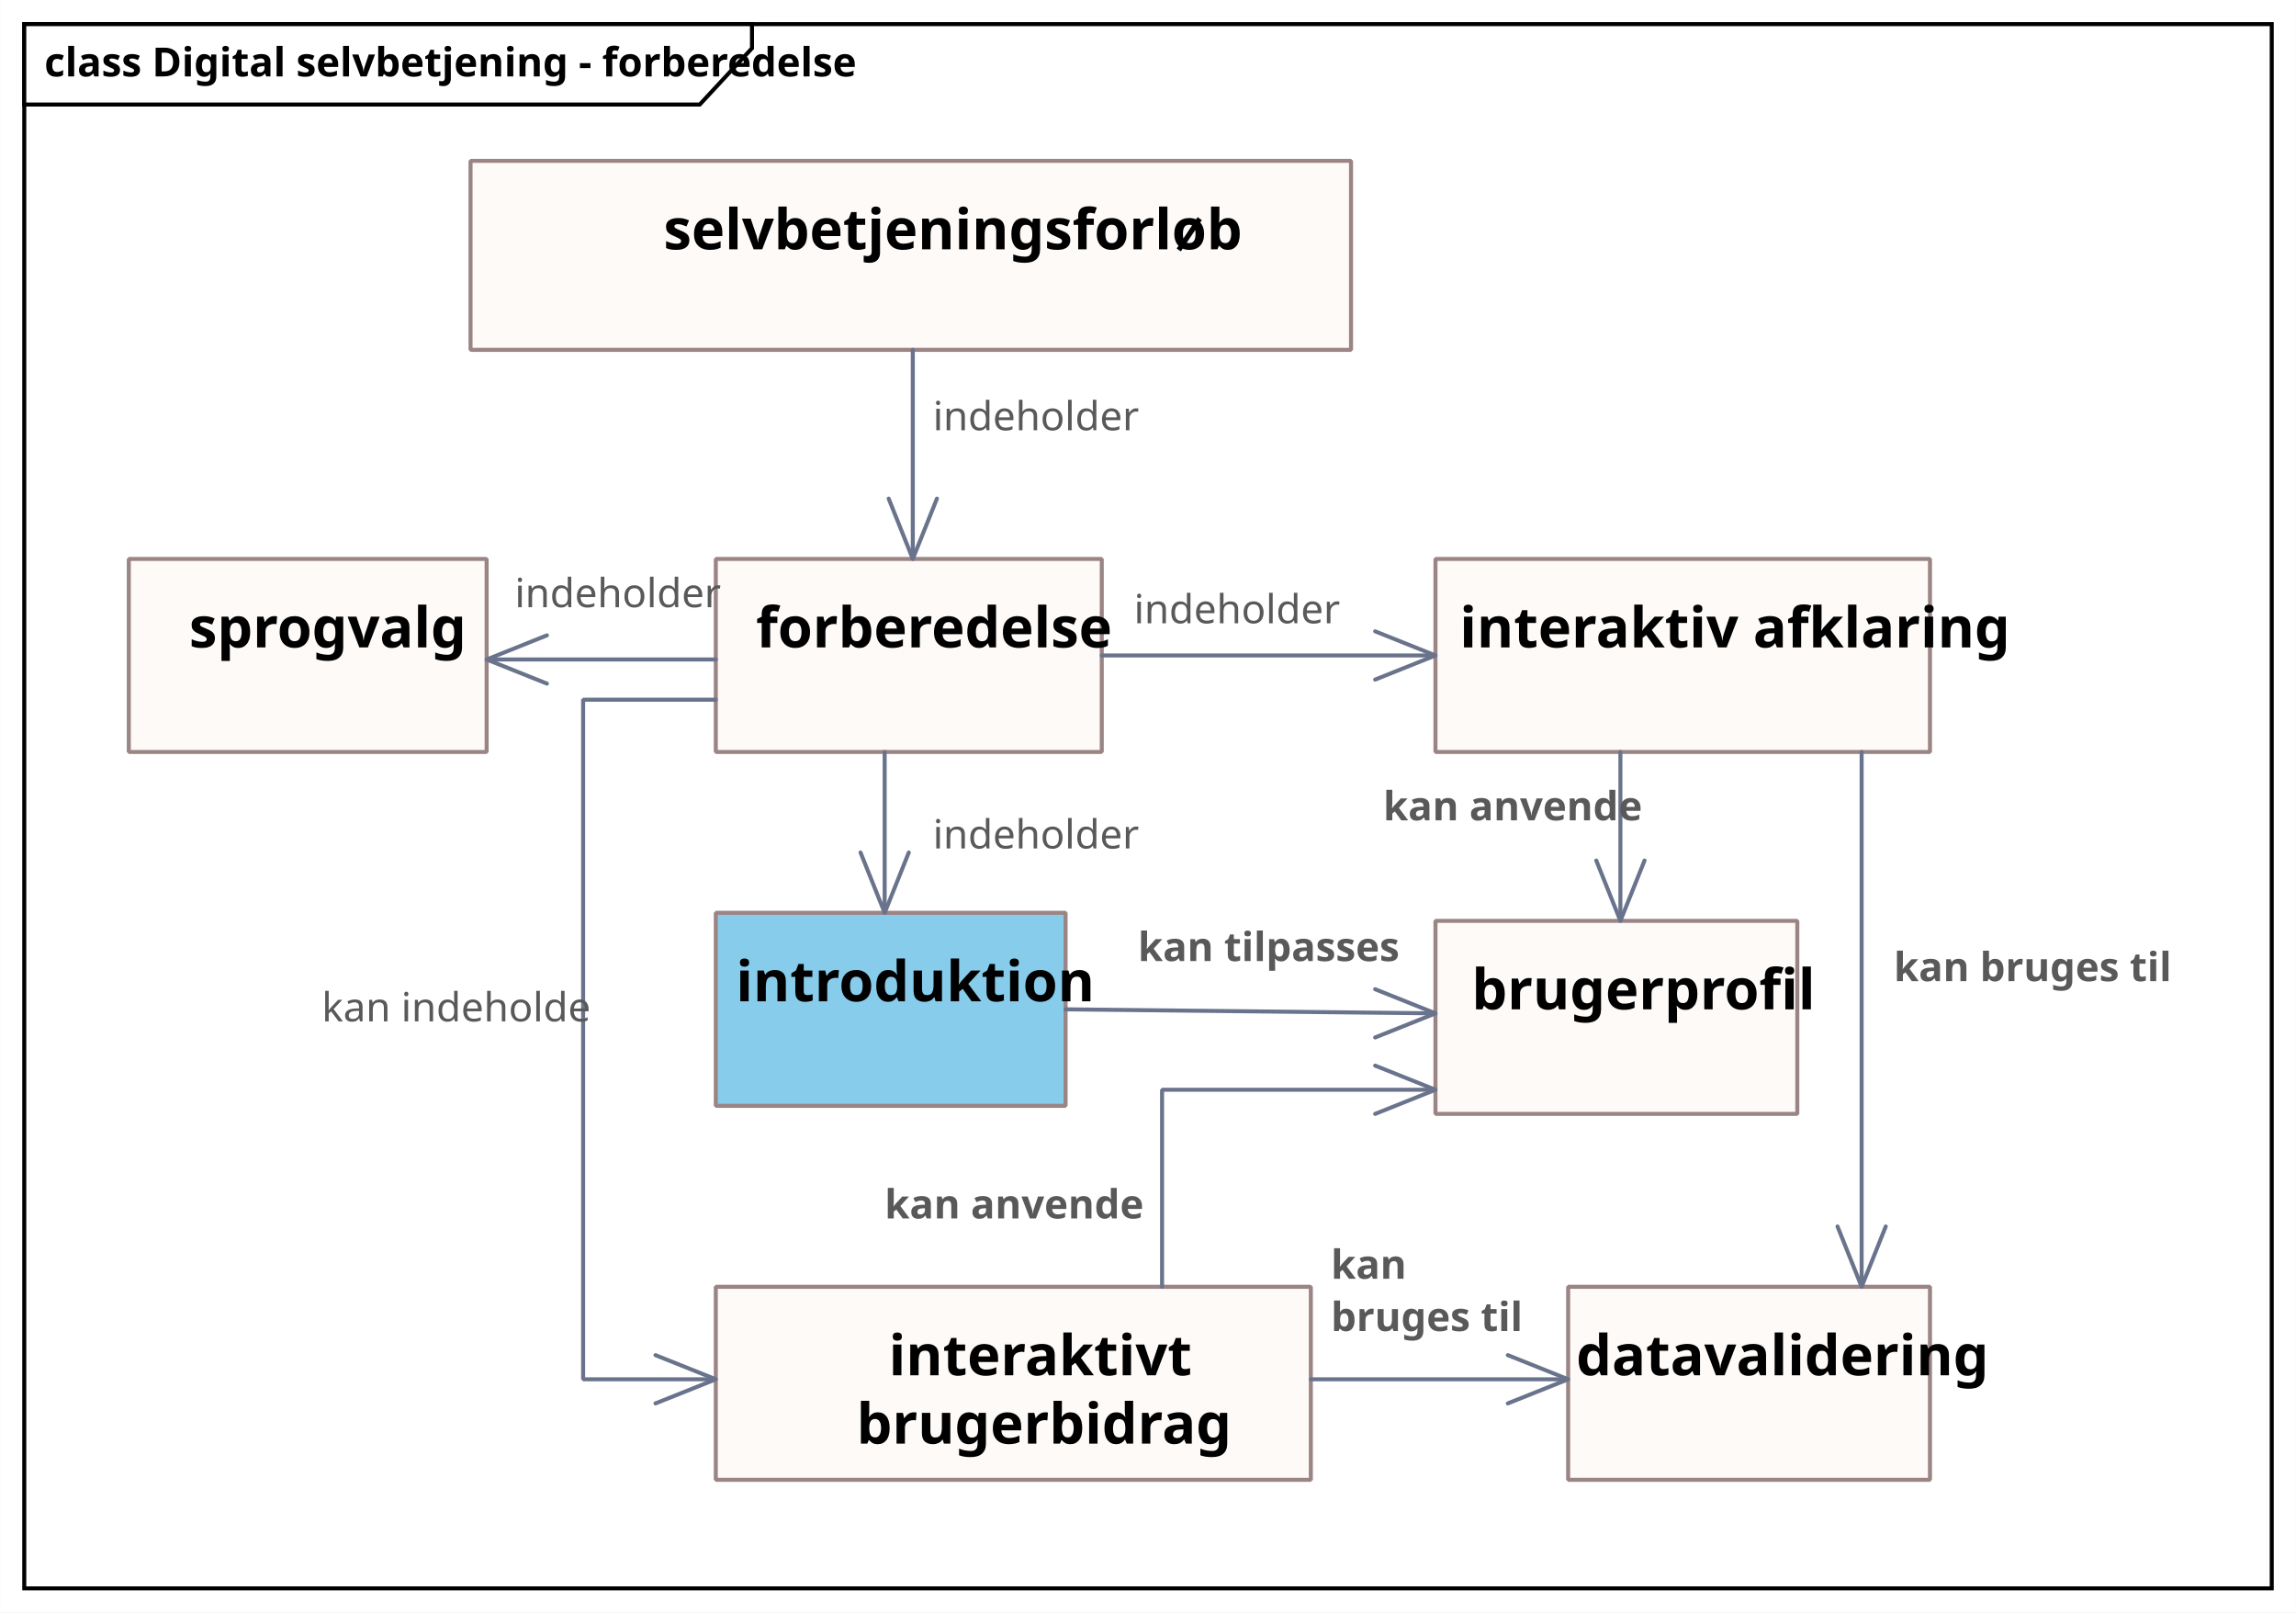
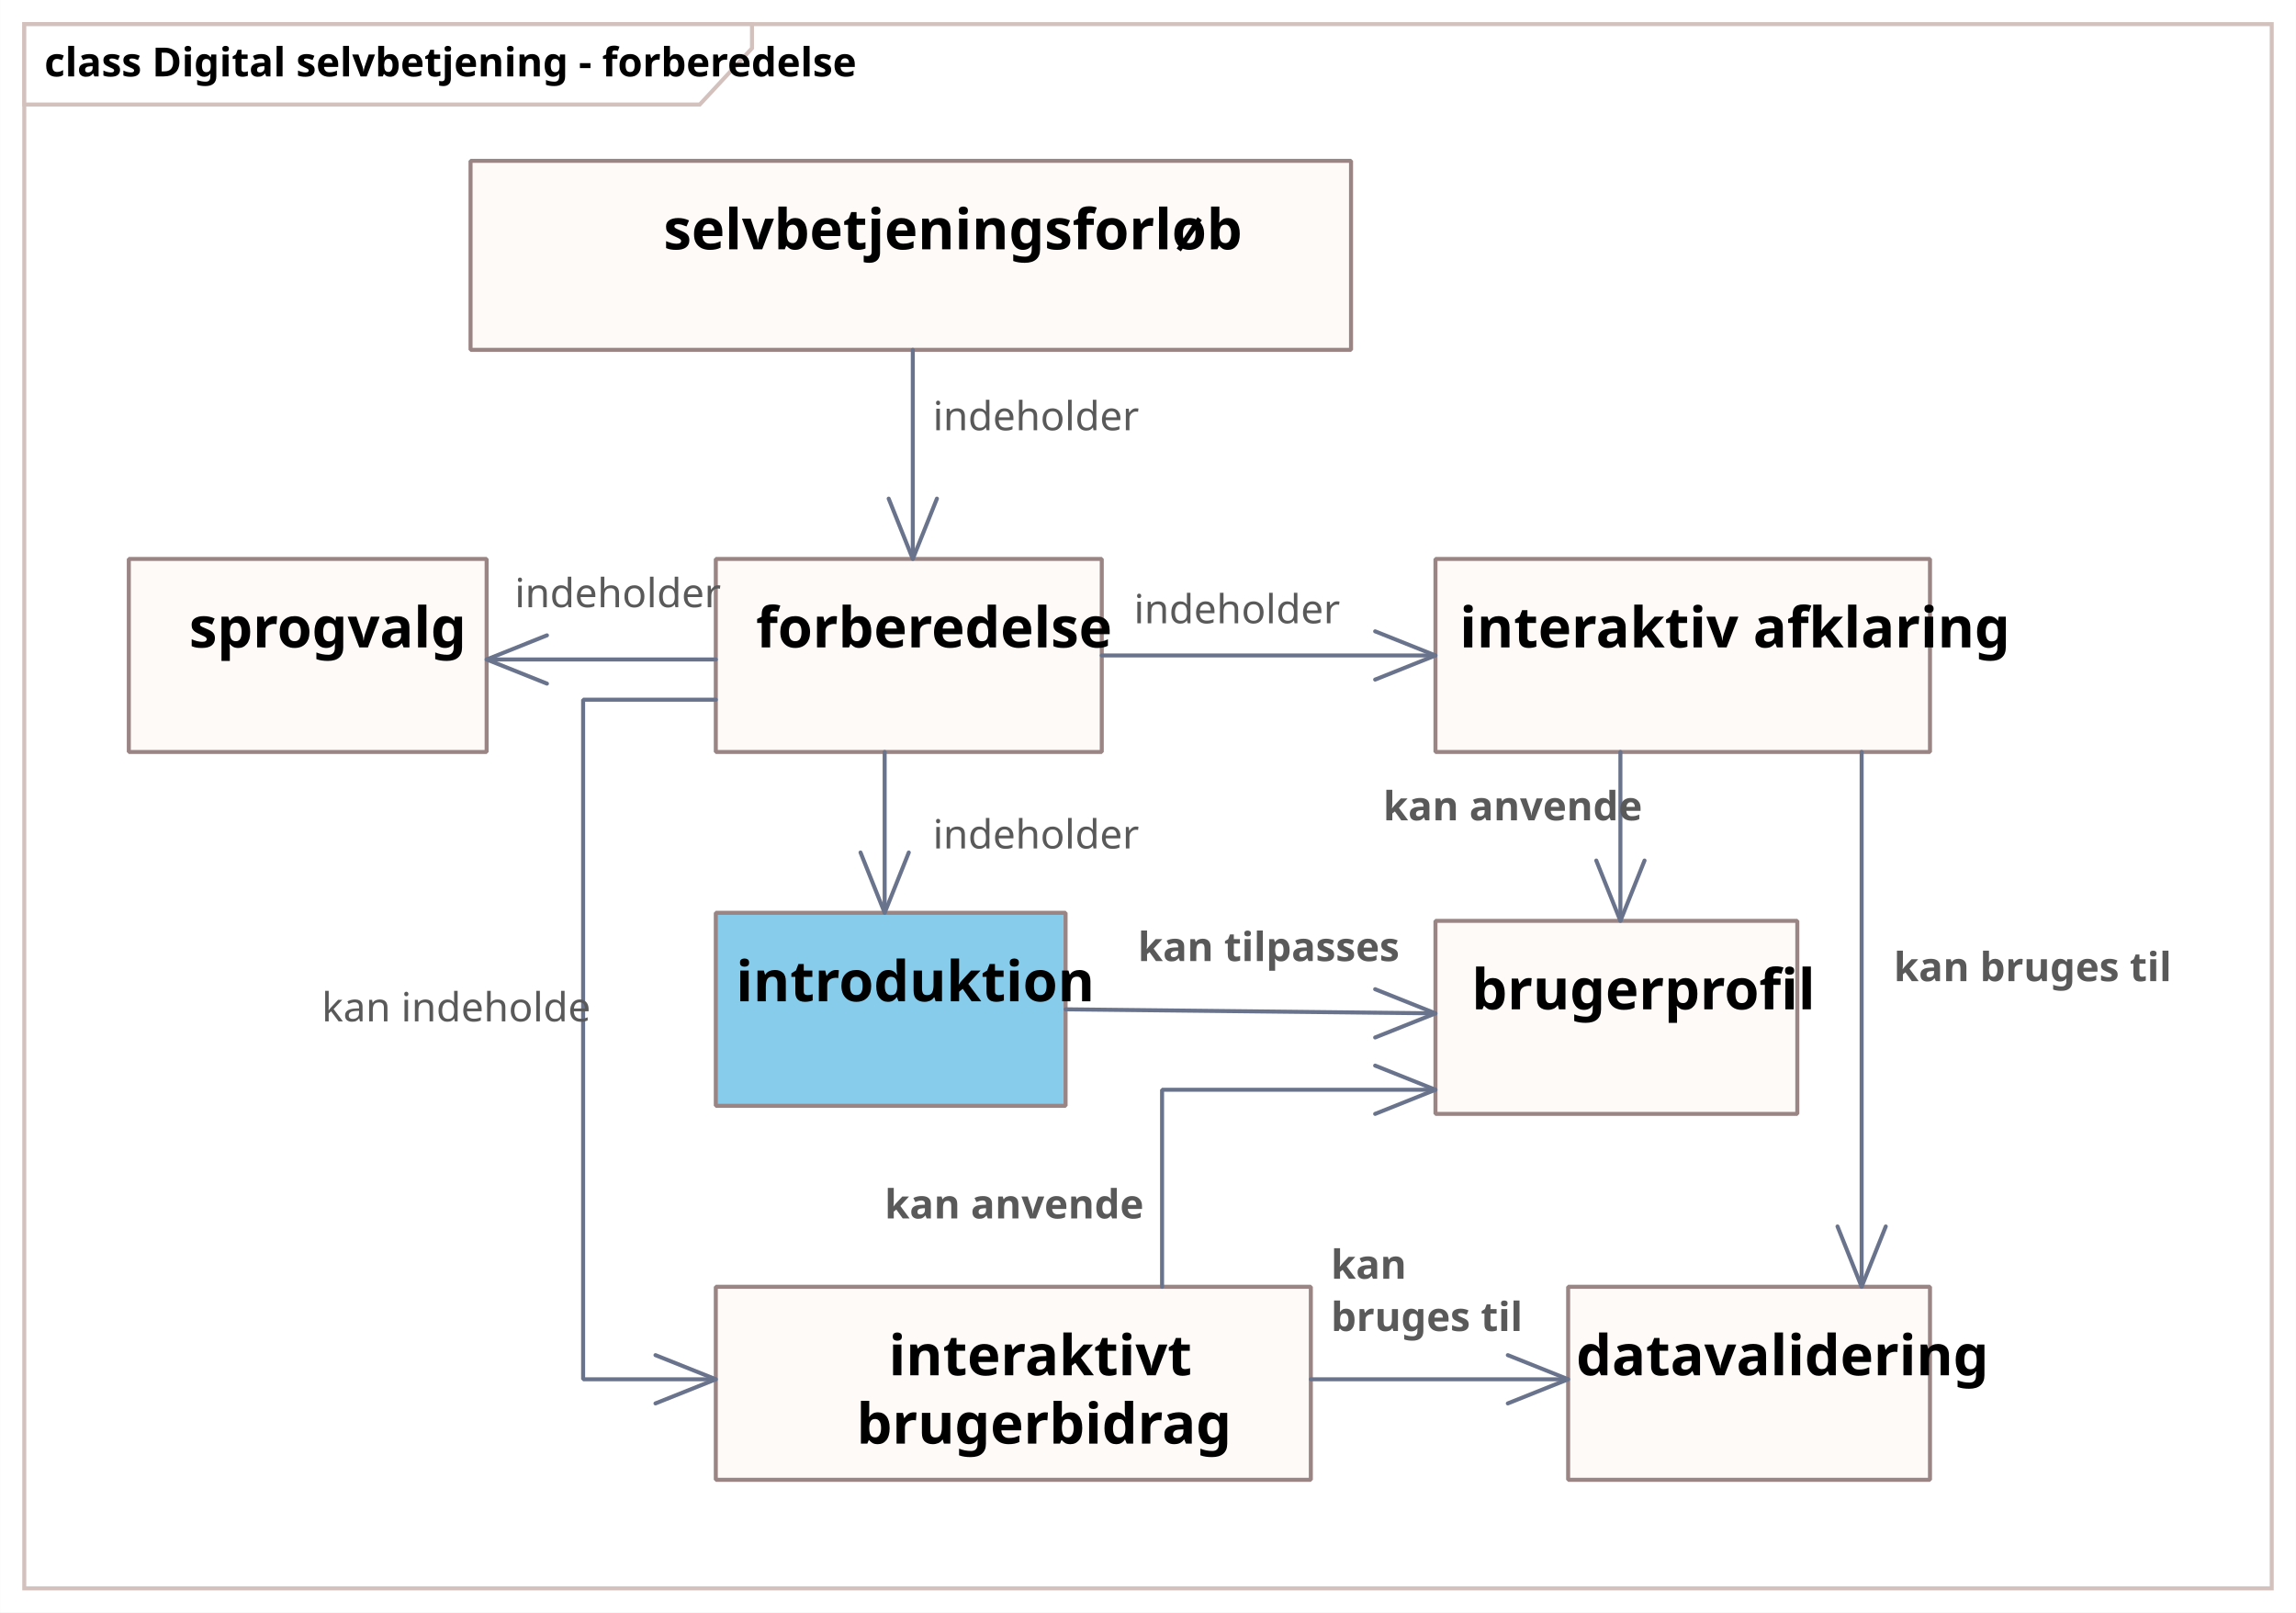
<svg xmlns="http://www.w3.org/2000/svg" width="15.11cm" height="10.61cm" viewBox="0 0 571 401">
  <g style="fill:#FFFFFF;fill-opacity:1.00;">
    <rect x="0" y="0" width="571" height="401" shape-rendering="auto" />
  </g>
-   <g style="stroke-width:1;stroke-linecap:square;stroke-linejoin:miter; fill:#000000;fill-opacity:0.00; stroke:#000000; stroke-opacity:1.00">
+   <g style="stroke-width:1;stroke-linecap:square;stroke-linejoin:miter; fill:#000000;fill-opacity:0.00; stroke:#D3C1BD; stroke-opacity:1.00">
    <path d="M 6 6 L 6 395 L 565 395 L 565 6 L 6 6" shape-rendering="auto" />
  </g>
-   <g style="stroke-width:1;stroke-linecap:square;stroke-linejoin:miter; fill:#FFFFFF;fill-opacity:1.00; stroke:#000000; stroke-opacity:1.00">
+   <g style="stroke-width:1;stroke-linecap:square;stroke-linejoin:miter; fill:#FFFFFF;fill-opacity:1.00; stroke:#D3C1BD; stroke-opacity:1.00">
    <polygon points="6 26 174 26 187 12 187 6 6 6 6 26" shape-rendering="auto" style="fill-rule:evenodd;" />
  </g>
  <g style="stroke-width:1;stroke-linecap:square;stroke-linejoin:miter; fill:#000000;fill-opacity:1.00; stroke:#000000; stroke-opacity:0.00">
    <text x="11.00" y="19.00" textLength="161" style="font-family:Calibri; font-weight:700; font-style:normal; font-size:10px; fill:#000000;fill-opacity:1.00; stroke:#000000; stroke-opacity:0.00 stroke-width:0; white-space: pre;" xml:space="preserve" transform="rotate(-0.00 11.00 19.00)">class Digital selvbetjening - forberedelse</text>
  </g>
  <g style="stroke-width:1;stroke-linecap:round;stroke-linejoin:bevel; fill:#FDFAF7;fill-opacity:1.00; stroke:#9A8484; stroke-opacity:1.00">
    <rect x="357" y="229" width="90" height="48" rx="0.00" shape-rendering="auto" />
  </g>
  <g style="stroke-width:1;stroke-linecap:round;stroke-linejoin:bevel; fill:#000000;fill-opacity:1.00; stroke:#000000; stroke-opacity:0.00">
    <text x="366.00" y="251.00" textLength="71" style="font-family:Calibri; font-weight:700; font-style:normal; font-size:14px; fill:#000000;fill-opacity:1.00; stroke:#000000; stroke-opacity:0.00 stroke-width:0; white-space: pre;" xml:space="preserve" transform="rotate(-0.00 366.00 251.00)">brugerprofil</text>
  </g>
  <g style="stroke-width:1;stroke-linecap:round;stroke-linejoin:bevel; fill:#FDFAF7;fill-opacity:1.00; stroke:#9A8484; stroke-opacity:1.00">
    <rect x="390" y="320" width="90" height="48" rx="0.00" shape-rendering="auto" />
  </g>
  <g style="stroke-width:1;stroke-linecap:round;stroke-linejoin:bevel; fill:#000000;fill-opacity:1.00; stroke:#000000; stroke-opacity:0.00">
    <text x="392.00" y="342.00" textLength="85" style="font-family:Calibri; font-weight:700; font-style:normal; font-size:14px; fill:#000000;fill-opacity:1.00; stroke:#000000; stroke-opacity:0.00 stroke-width:0; white-space: pre;" xml:space="preserve" transform="rotate(-0.00 392.00 342.00)">datavalidering</text>
  </g>
  <g style="stroke-width:1;stroke-linecap:round;stroke-linejoin:bevel; fill:#FDFAF7;fill-opacity:1.00; stroke:#9A8484; stroke-opacity:1.00">
    <rect x="178" y="139" width="96" height="48" rx="0.00" shape-rendering="auto" />
  </g>
  <g style="stroke-width:1;stroke-linecap:round;stroke-linejoin:bevel; fill:#000000;fill-opacity:1.00; stroke:#000000; stroke-opacity:0.00">
    <text x="188.00" y="161.00" textLength="75" style="font-family:Calibri; font-weight:700; font-style:normal; font-size:14px; fill:#000000;fill-opacity:1.00; stroke:#000000; stroke-opacity:0.00 stroke-width:0; white-space: pre;" xml:space="preserve" transform="rotate(-0.00 188.00 161.00)">forberedelse</text>
  </g>
  <g style="stroke-width:1;stroke-linecap:round;stroke-linejoin:bevel; fill:#FDFAF7;fill-opacity:1.00; stroke:#9A8484; stroke-opacity:1.00">
    <rect x="357" y="139" width="123" height="48" rx="0.00" shape-rendering="auto" />
  </g>
  <g style="stroke-width:1;stroke-linecap:round;stroke-linejoin:bevel; fill:#000000;fill-opacity:1.00; stroke:#000000; stroke-opacity:0.00">
    <text x="363.00" y="161.00" textLength="111" style="font-family:Calibri; font-weight:700; font-style:normal; font-size:14px; fill:#000000;fill-opacity:1.00; stroke:#000000; stroke-opacity:0.00 stroke-width:0; white-space: pre;" xml:space="preserve" transform="rotate(-0.00 363.00 161.00)">interaktiv afklaring</text>
  </g>
  <g style="stroke-width:1;stroke-linecap:round;stroke-linejoin:bevel; fill:#FDFAF7;fill-opacity:1.00; stroke:#9A8484; stroke-opacity:1.00">
    <rect x="178" y="320" width="148" height="48" rx="0.00" shape-rendering="auto" />
  </g>
  <g style="stroke-width:1;stroke-linecap:round;stroke-linejoin:bevel; fill:#000000;fill-opacity:1.00; stroke:#000000; stroke-opacity:0.00">
    <text x="221.00" y="342.00" textLength="62" style="font-family:Calibri; font-weight:700; font-style:normal; font-size:14px; fill:#000000;fill-opacity:1.00; stroke:#000000; stroke-opacity:0.00 stroke-width:0; white-space: pre;" xml:space="preserve" transform="rotate(-0.00 221.00 342.00)">interaktivt</text>
    <text x="213.00" y="359.00" textLength="78" style="font-family:Calibri; font-weight:700; font-style:normal; font-size:14px; fill:#000000;fill-opacity:1.00; stroke:#000000; stroke-opacity:0.00 stroke-width:0; white-space: pre;" xml:space="preserve" transform="rotate(-0.00 213.00 359.00)">brugerbidrag</text>
  </g>
  <g style="stroke-width:1;stroke-linecap:round;stroke-linejoin:bevel; fill:#87CDEB;fill-opacity:1.00; stroke:#9A8484; stroke-opacity:1.00">
    <rect x="178" y="227" width="87" height="48" rx="0.00" shape-rendering="auto" />
  </g>
  <g style="stroke-width:1;stroke-linecap:round;stroke-linejoin:bevel; fill:#000000;fill-opacity:1.00; stroke:#000000; stroke-opacity:0.00">
    <text x="183.00" y="249.00" textLength="76" style="font-family:Calibri; font-weight:700; font-style:normal; font-size:14px; fill:#000000;fill-opacity:1.00; stroke:#000000; stroke-opacity:0.00 stroke-width:0; white-space: pre;" xml:space="preserve" transform="rotate(-0.00 183.00 249.00)">introduktion</text>
  </g>
  <g style="stroke-width:1;stroke-linecap:round;stroke-linejoin:bevel; fill:#FDFAF7;fill-opacity:1.00; stroke:#9A8484; stroke-opacity:1.00">
    <rect x="117" y="40" width="219" height="47" rx="0.00" shape-rendering="auto" />
  </g>
  <g style="stroke-width:1;stroke-linecap:round;stroke-linejoin:bevel; fill:#000000;fill-opacity:1.00; stroke:#000000; stroke-opacity:0.00">
    <text x="165.00" y="62.00" textLength="122" style="font-family:Calibri; font-weight:700; font-style:normal; font-size:14px; fill:#000000;fill-opacity:1.00; stroke:#000000; stroke-opacity:0.00 stroke-width:0; white-space: pre;" xml:space="preserve" transform="rotate(-0.00 165.00 62.00)">selvbetjeningsforløb</text>
  </g>
  <g style="stroke-width:1;stroke-linecap:round;stroke-linejoin:bevel; fill:#FDFAF7;fill-opacity:1.00; stroke:#9A8484; stroke-opacity:1.00">
    <rect x="32" y="139" width="89" height="48" rx="0.00" shape-rendering="auto" />
  </g>
  <g style="stroke-width:1;stroke-linecap:round;stroke-linejoin:bevel; fill:#000000;fill-opacity:1.00; stroke:#000000; stroke-opacity:0.00">
    <text x="47.00" y="161.00" textLength="58" style="font-family:Calibri; font-weight:700; font-style:normal; font-size:14px; fill:#000000;fill-opacity:1.00; stroke:#000000; stroke-opacity:0.00 stroke-width:0; white-space: pre;" xml:space="preserve" transform="rotate(-0.00 47.00 161.00)">sprogvalg</text>
  </g>
  <g style="stroke-width:1;stroke-linecap:round;stroke-linejoin:bevel; fill:#000000;fill-opacity:0.00; stroke:#69738C; stroke-opacity:1.00">
    <path d="M 178 164 L 121 164" shape-rendering="auto" />
    <path d="M 136 158 L 121 164 L 136 170" shape-rendering="auto" />
    <path d="M 220 187 L 220 227" shape-rendering="auto" />
    <path d="M 214 212 L 220 227 L 226 212" shape-rendering="auto" />
    <path d="M 274 163 L 357 163" shape-rendering="auto" />
    <path d="M 342 169 L 357 163 L 342 157" shape-rendering="auto" />
    <path d="M 178 174 L 145 174 L 145 343 L 178 343" shape-rendering="auto" />
    <path d="M 163 349 L 178 343 L 163 337" shape-rendering="auto" />
    <path d="M 463 187 L 463 320" shape-rendering="auto" />
    <path d="M 457 305 L 463 320 L 469 305" shape-rendering="auto" />
    <path d="M 403 187 L 403 229" shape-rendering="auto" />
    <path d="M 397 214 L 403 229 L 409 214" shape-rendering="auto" />
    <path d="M 289 320 L 289 271 L 357 271" shape-rendering="auto" />
    <path d="M 342 277 L 357 271 L 342 265" shape-rendering="auto" />
    <path d="M 326 343 L 390 343" shape-rendering="auto" />
    <path d="M 375 349 L 390 343 L 375 337" shape-rendering="auto" />
    <path d="M 265 251 L 357 252" shape-rendering="auto" />
    <path d="M 342 258 L 357 252 L 342 246" shape-rendering="auto" />
    <path d="M 227 87 L 227 139" shape-rendering="auto" />
    <path d="M 221 124 L 227 139 L 233 124" shape-rendering="auto" />
  </g>
  <g style="stroke-width:1;stroke-linecap:round;stroke-linejoin:bevel; fill:#595959;fill-opacity:1.00; stroke:#000000; stroke-opacity:0.00">
    <text x="344.00" y="204.00" textLength="52" style="font-family:Calibri; font-weight:700; font-style:normal; font-size:10px; fill:#595959;fill-opacity:1.00; stroke:#000000; stroke-opacity:0.00 stroke-width:0; white-space: pre;" xml:space="preserve" transform="rotate(-0.00 344.00 204.00)">kan anvende</text>
    <text x="331.00" y="318.00" textLength="15" style="font-family:Calibri; font-weight:700; font-style:normal; font-size:10px; fill:#595959;fill-opacity:1.00; stroke:#000000; stroke-opacity:0.00 stroke-width:0; white-space: pre;" xml:space="preserve" transform="rotate(-0.00 331.00 318.00)">kan</text>
    <text x="331.00" y="331.00" textLength="37" style="font-family:Calibri; font-weight:700; font-style:normal; font-size:10px; fill:#595959;fill-opacity:1.00; stroke:#000000; stroke-opacity:0.00 stroke-width:0; white-space: pre;" xml:space="preserve" transform="rotate(-0.00 331.00 331.00)">bruges til</text>
    <text x="283.00" y="239.00" textLength="51" style="font-family:Calibri; font-weight:700; font-style:normal; font-size:10px; fill:#595959;fill-opacity:1.00; stroke:#000000; stroke-opacity:0.00 stroke-width:0; white-space: pre;" xml:space="preserve" transform="rotate(-0.00 283.00 239.00)">kan tilpasses</text>
    <text x="128.00" y="151.00" textLength="42" style="font-family:Calibri; font-weight:0; font-style:normal; font-size:10px; fill:#595959;fill-opacity:1.00; stroke:#000000; stroke-opacity:0.00 stroke-width:0; white-space: pre;" xml:space="preserve" transform="rotate(-0.00 128.00 151.00)">indeholder</text>
    <text x="220.00" y="303.00" textLength="52" style="font-family:Calibri; font-weight:700; font-style:normal; font-size:10px; fill:#595959;fill-opacity:1.00; stroke:#000000; stroke-opacity:0.00 stroke-width:0; white-space: pre;" xml:space="preserve" transform="rotate(-0.00 220.00 303.00)">kan anvende</text>
    <text x="471.00" y="244.00" textLength="54" style="font-family:Calibri; font-weight:700; font-style:normal; font-size:10px; fill:#595959;fill-opacity:1.00; stroke:#000000; stroke-opacity:0.00 stroke-width:0; white-space: pre;" xml:space="preserve" transform="rotate(-0.00 471.00 244.00)">kan bruges til</text>
    <text x="282.00" y="155.00" textLength="42" style="font-family:Calibri; font-weight:0; font-style:normal; font-size:10px; fill:#595959;fill-opacity:1.00; stroke:#000000; stroke-opacity:0.00 stroke-width:0; white-space: pre;" xml:space="preserve" transform="rotate(-0.00 282.00 155.00)">indeholder</text>
    <text x="232.00" y="211.00" textLength="42" style="font-family:Calibri; font-weight:0; font-style:normal; font-size:10px; fill:#595959;fill-opacity:1.00; stroke:#000000; stroke-opacity:0.00 stroke-width:0; white-space: pre;" xml:space="preserve" transform="rotate(-0.00 232.00 211.00)">indeholder</text>
    <text x="232.00" y="107.00" textLength="42" style="font-family:Calibri; font-weight:0; font-style:normal; font-size:10px; fill:#595959;fill-opacity:1.00; stroke:#000000; stroke-opacity:0.00 stroke-width:0; white-space: pre;" xml:space="preserve" transform="rotate(-0.00 232.00 107.00)">indeholder</text>
    <text x="80.00" y="254.00" textLength="56" style="font-family:Calibri; font-weight:0; font-style:normal; font-size:10px; fill:#595959;fill-opacity:1.00; stroke:#000000; stroke-opacity:0.00 stroke-width:0; white-space: pre;" xml:space="preserve" transform="rotate(-0.00 80.00 254.00)">kan indeholde</text>
  </g>
</svg>
